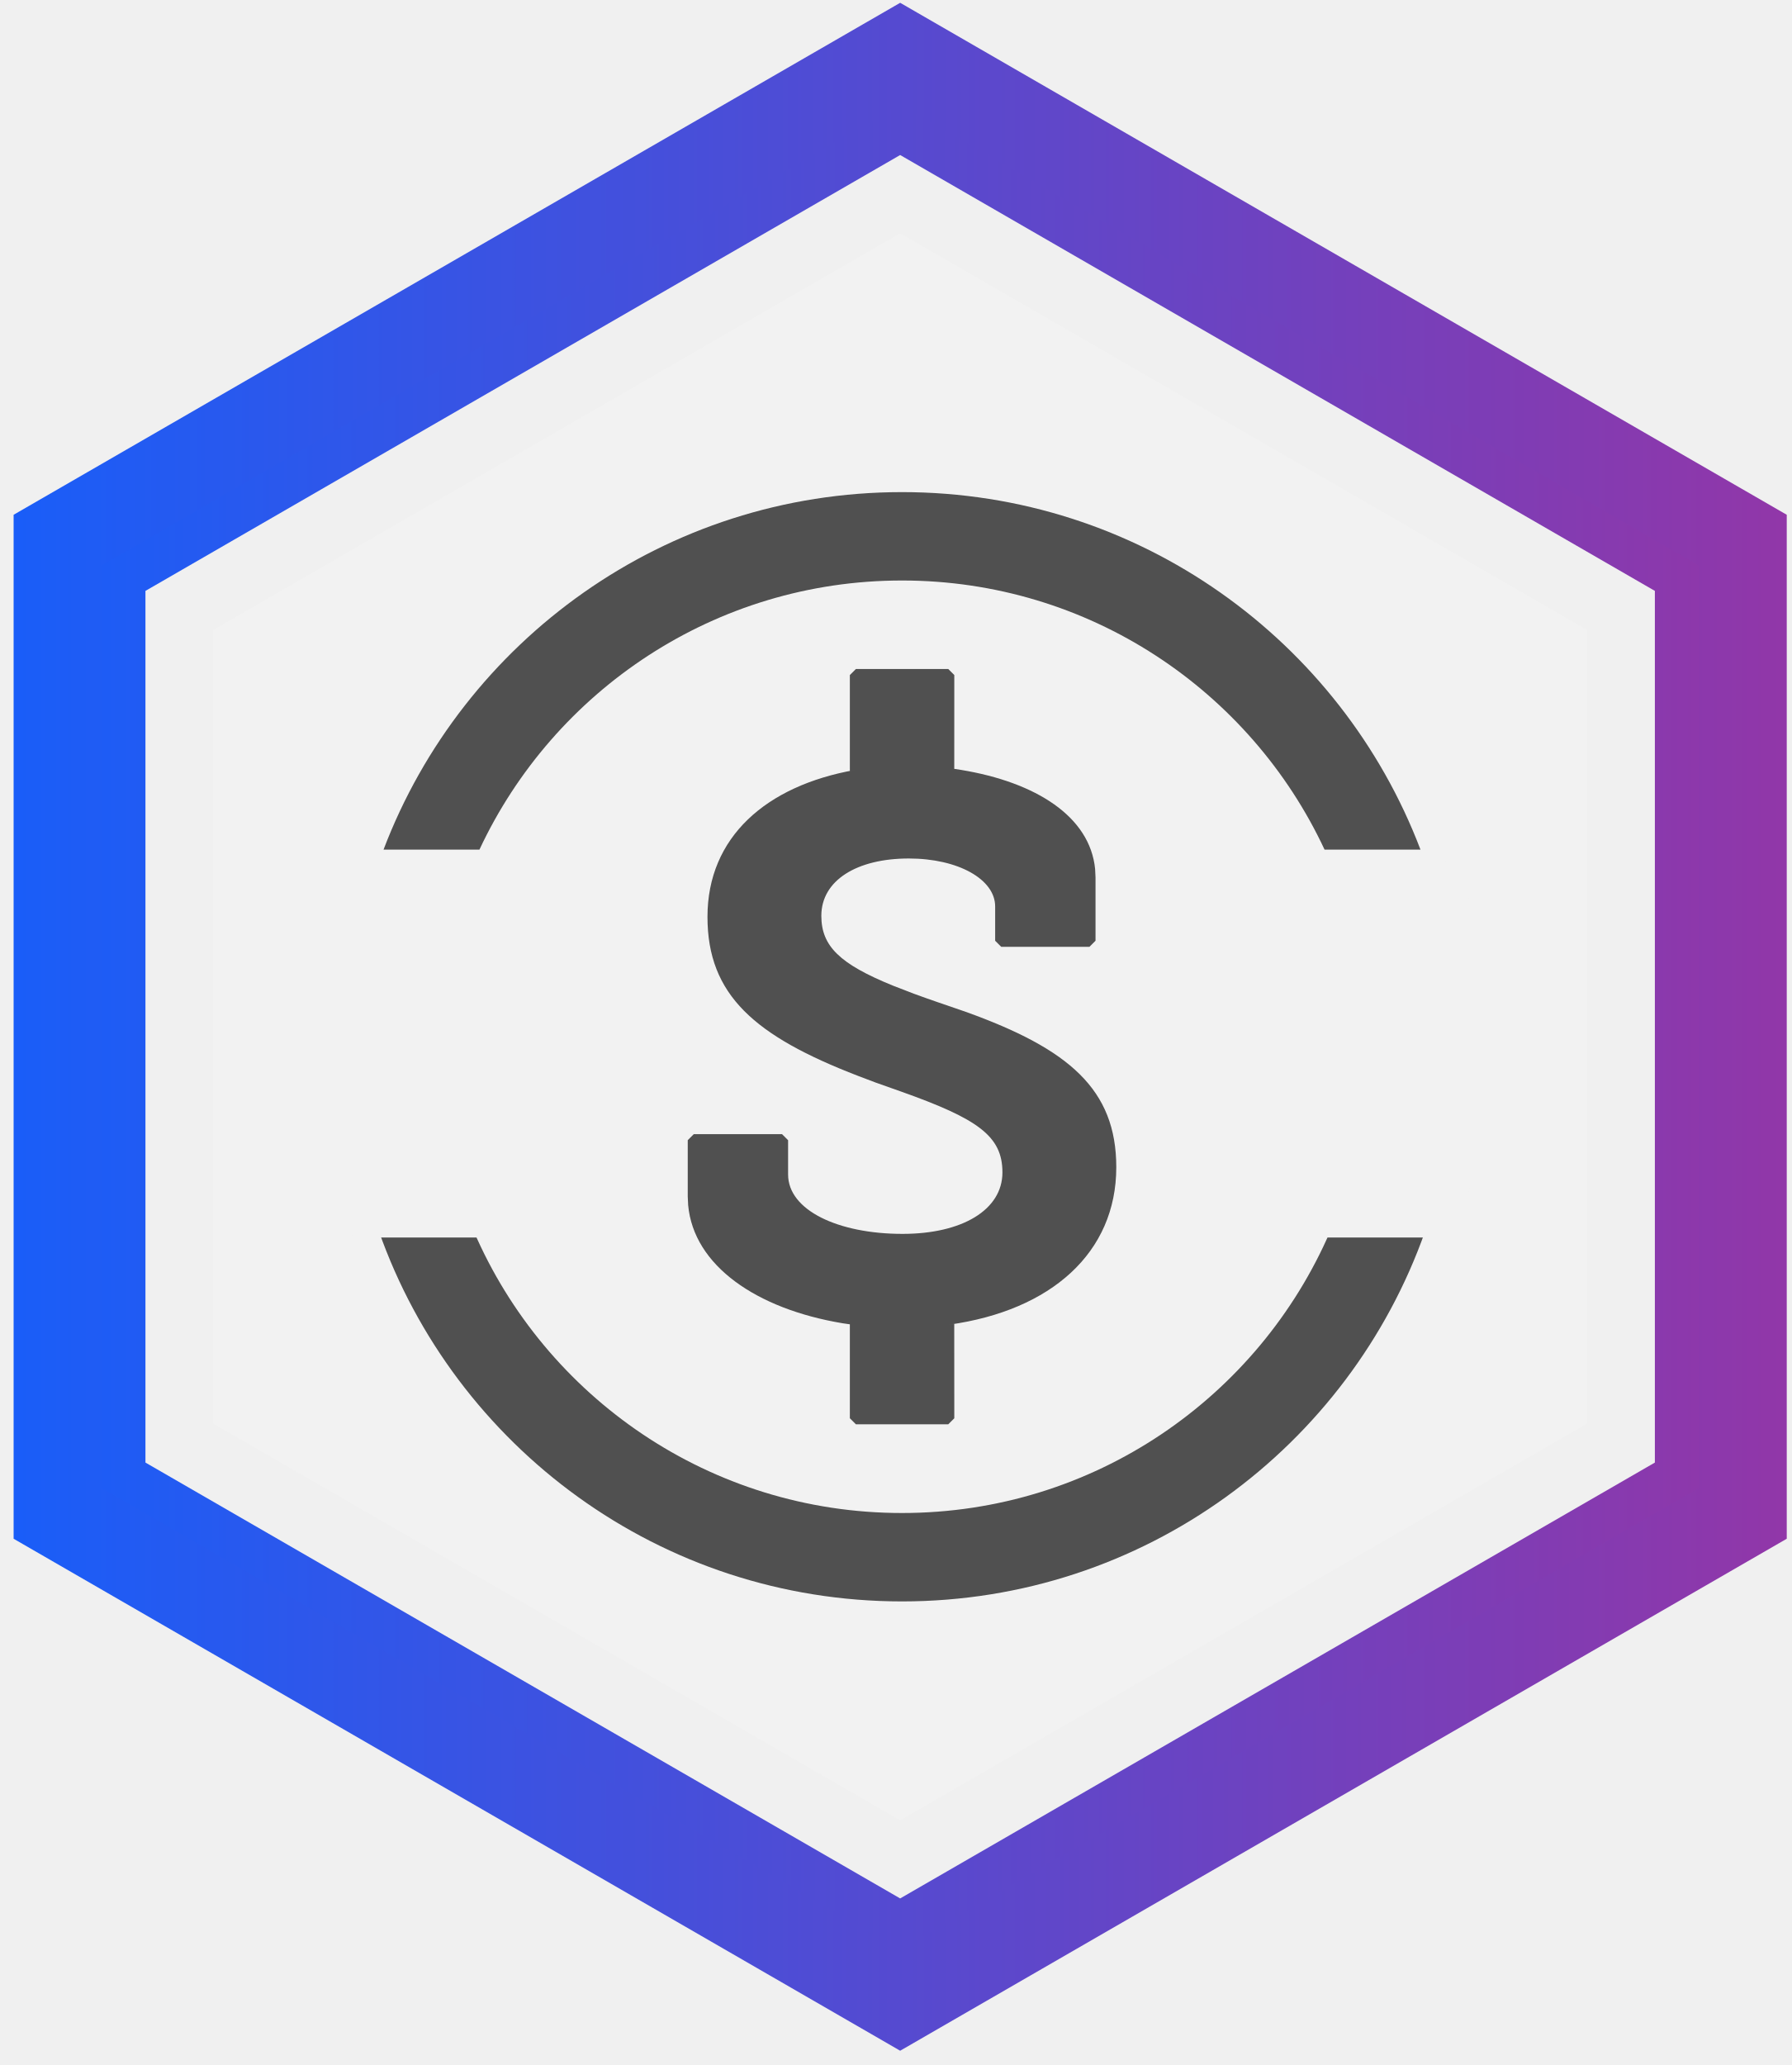
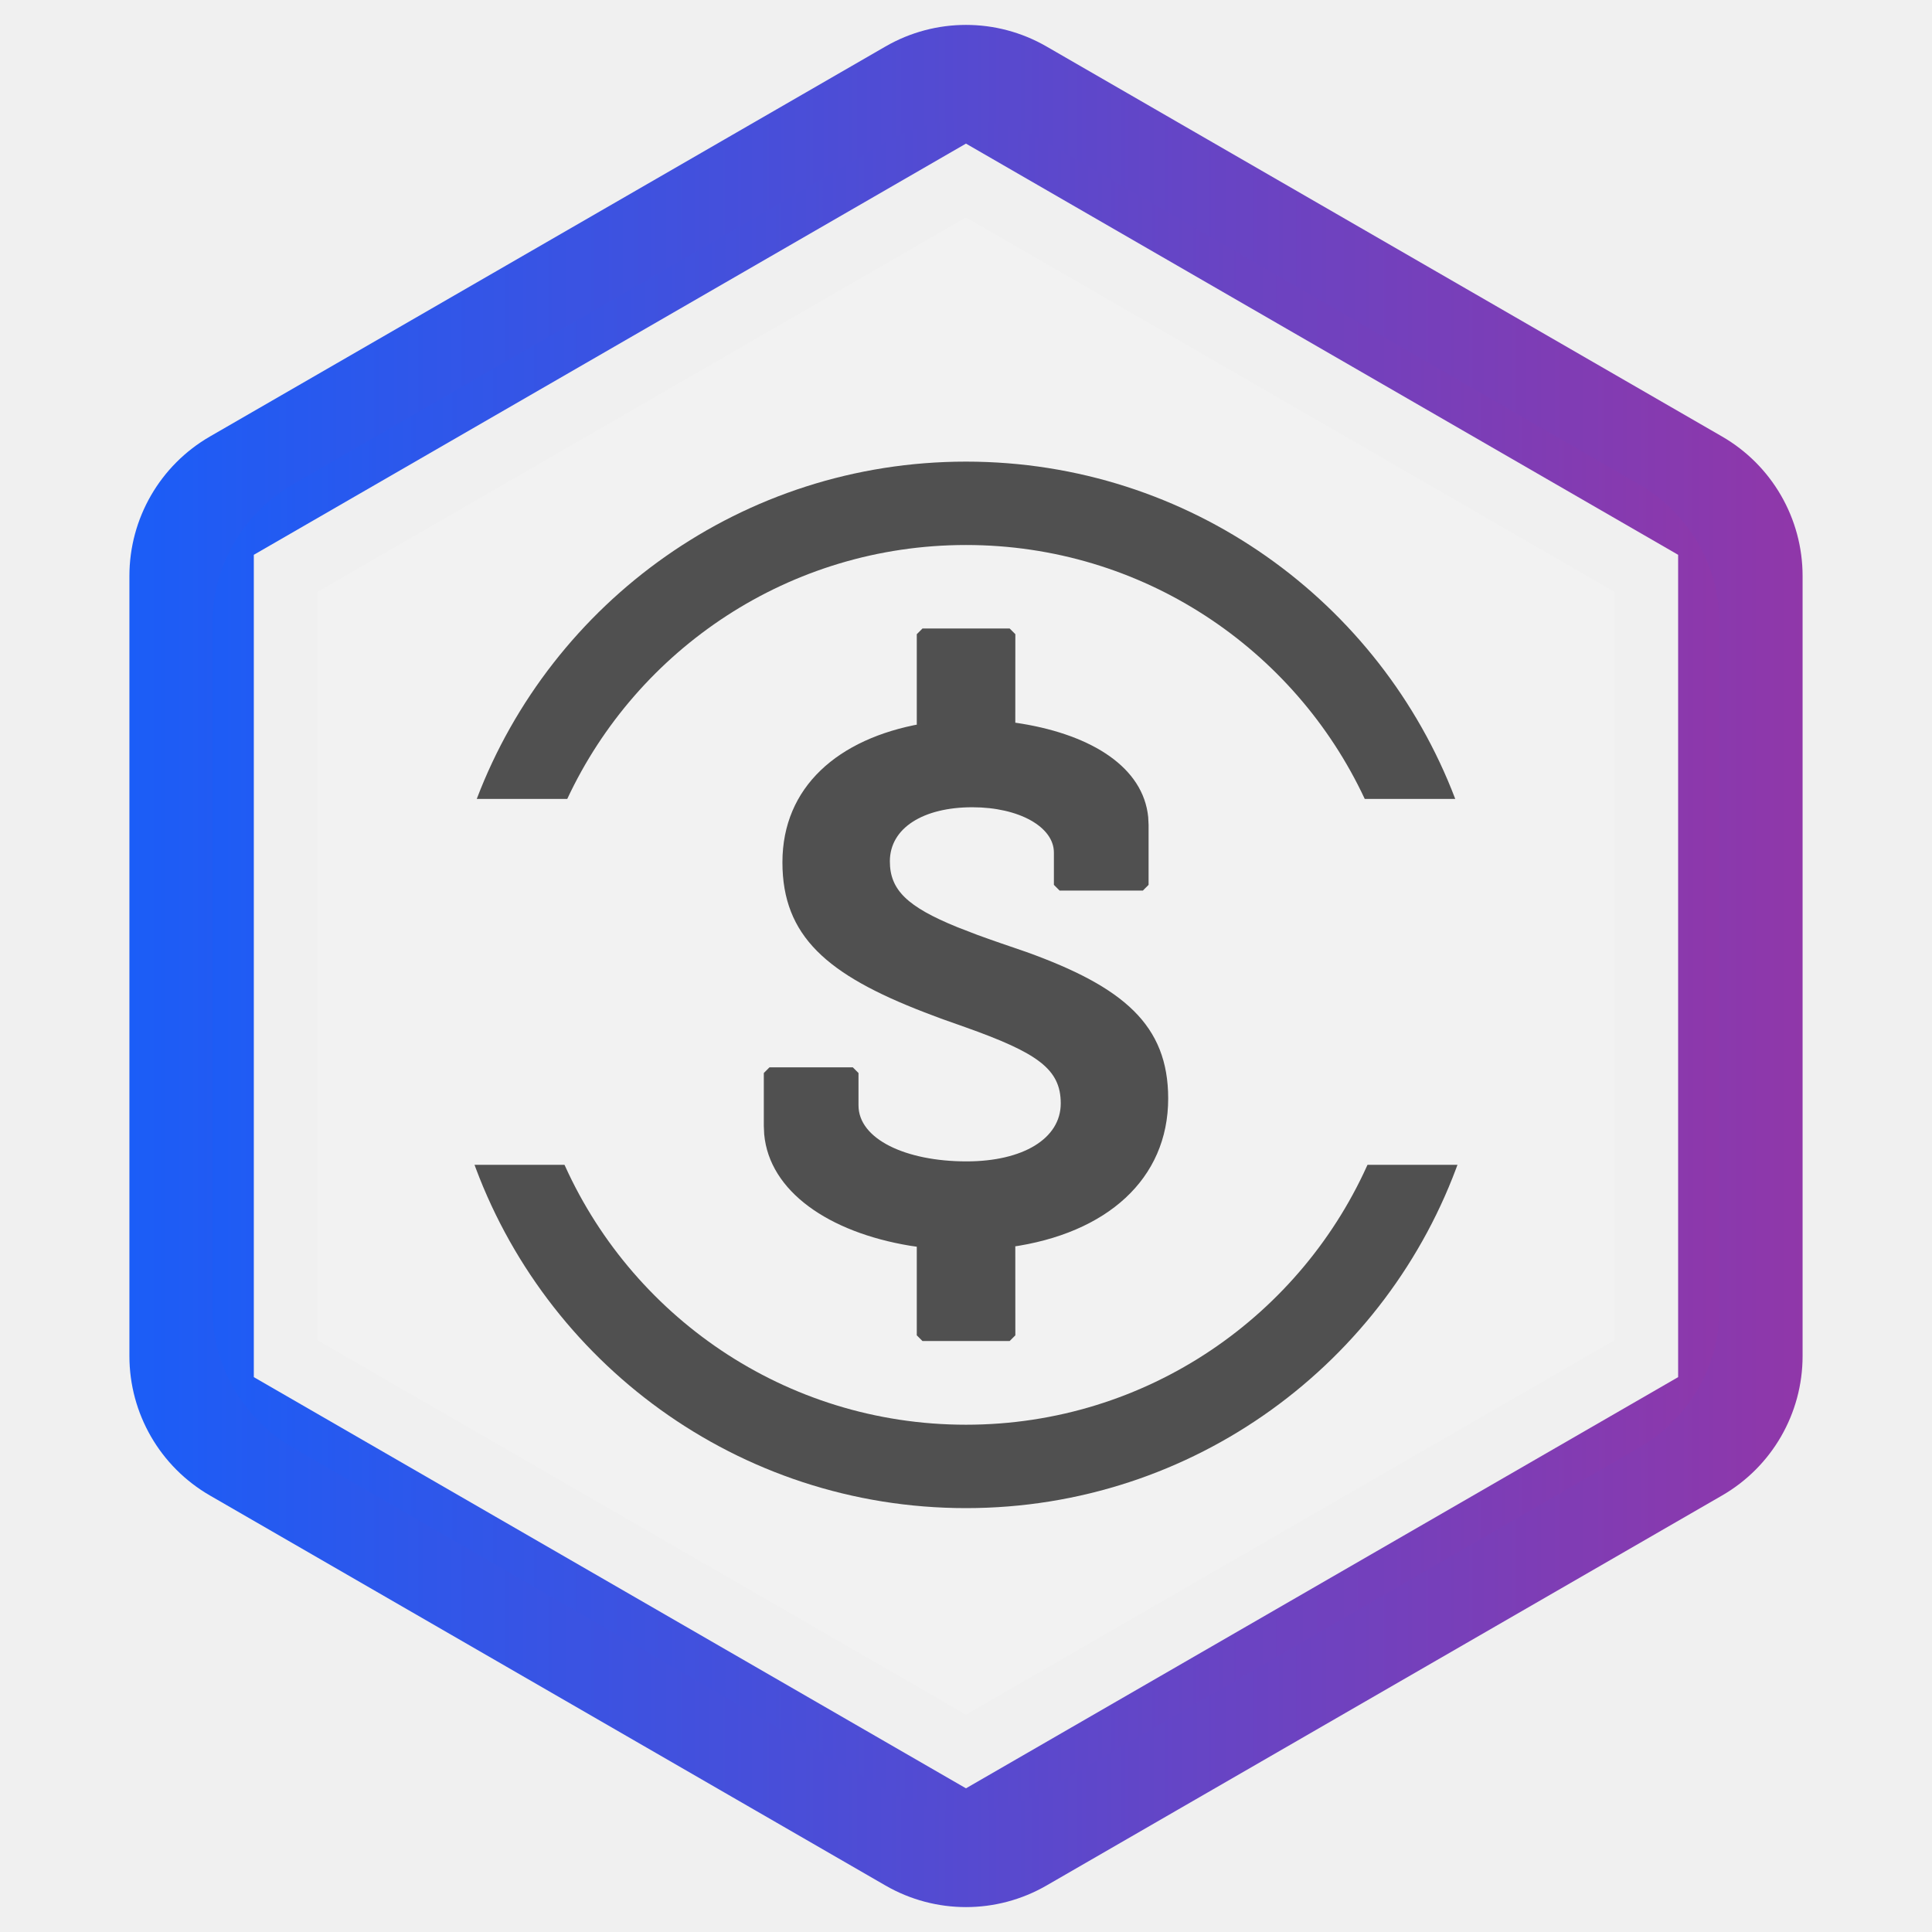
- <svg xmlns="http://www.w3.org/2000/svg" xmlns:xlink="http://www.w3.org/1999/xlink" width="105px" height="121px" viewBox="0 0 105 121" version="1.1">
+ <svg xmlns="http://www.w3.org/2000/svg" xmlns:xlink="http://www.w3.org/1999/xlink" width="120px" height="120px" viewBox="0 0 120 120" version="1.1">
  <defs>
    <linearGradient x1="-37.5%" y1="50%" x2="112.5%" y2="50%" id="linearGradient-1">
      <stop stop-color="#0F61FF" offset="0%" />
      <stop stop-color="#0F61FF" offset="18.466%" />
      <stop stop-color="#9F329F" offset="100%" />
    </linearGradient>
    <linearGradient x1="-37.5%" y1="50%" x2="112.5%" y2="50%" id="linearGradient-2">
      <stop stop-color="#0F61FF" offset="0%" />
      <stop stop-color="#0F61FF" offset="18.466%" />
      <stop stop-color="#9F329F" offset="100%" />
    </linearGradient>
-     <polygon id="path-3" points="40.265 0 80.53 23.247 80.53 69.741 40.265 92.988 0 69.741 0 23.247" />
+     <polygon id="path-3" points="60 13.508 100.265 36.755 100.265 83.249 60 106.496 19.735 83.249 19.735 36.755" />
  </defs>
-   <g id="ꜰTokens" stroke="none" stroke-width="1" fill="none" fill-rule="evenodd">
-     <g id="ꜰUSDtz" transform="translate(0.797678, 0.163865)">
-       <path d="M101.347,31.487 L51.961,2.974 L2.576,31.487 L2.576,88.513 L51.961,117.026 L101.347,88.513 L101.347,31.487 Z M51.96,8.92 L96.193,34.46 L96.193,85.536 L51.96,111.076 L7.727,85.536 L7.727,34.46 L51.96,8.92 Z" id="Path" fill="url(#linearGradient-1)" fill-rule="nonzero" />
-       <path d="M103.923,30 L51.961,0 L0,30 L0,90 L51.961,120 L103.923,90 L103.923,30 Z M51.961,5.949 L98.771,32.974 L98.771,87.026 L51.961,114.051 L5.152,87.026 L5.152,32.974 L51.961,5.949 Z" id="Path" fill="url(#linearGradient-2)" fill-rule="nonzero" />
-       <g id="Clipped" transform="translate(11.69708, 13.50784)">
-         <mask id="mask-4" fill="white">
-           <use xlink:href="#path-3" />
-         </mask>
-         <g id="Path" />
-         <g id="Group" mask="url(#mask-4)" fill="#F2F2F2" fill-rule="nonzero">
-           <g transform="translate(-8.9358, -2.112671)" id="Path">
-             <path d="M48.941,97.882 C75.971,97.882 97.882,75.97 97.882,48.941 C97.882,21.912 75.971,0 48.941,0 C21.912,0 0,21.912 0,48.941 C0,75.97 21.912,97.882 48.941,97.882 Z" />
-           </g>
-         </g>
-       </g>
-       <path d="M82.73,71.975 C78.277,84.614 66.23,93.672 52.068,93.672 C37.906,93.672 25.86,84.614 21.407,71.975 L26.967,71.975 C31.154,81.691 40.817,88.492 52.068,88.492 C63.32,88.492 72.983,81.691 77.17,71.975 Z M52.068,28.672 C65.95,28.672 77.798,37.374 82.456,49.621 L76.834,49.621 C72.482,40.305 63.029,33.851 52.068,33.851 C41.108,33.851 31.655,40.305 27.302,49.621 L21.681,49.621 C26.339,37.374 38.187,28.672 52.068,28.672 Z" id="Combined-Shape" fill="#505050" fill-rule="nonzero" />
-       <path d="M82.805,49.995 L20.603,49.995 C19.211,49.995 18.082,51.404 18.082,53.143 L18.082,69.2 C18.082,70.939 19.211,72.349 20.603,72.349 L82.805,72.349 C84.197,72.349 85.326,70.939 85.326,69.2 L85.326,53.143 C85.326,51.404 84.197,49.995 82.805,49.995 Z" id="Path" fill="#F2F2F2" fill-rule="nonzero" />
-       <path d="M54.779,39.037 L55.133,39.391 L55.131,44.888 L55.53,44.949 C59.929,45.675 63.081,47.683 63.386,50.753 L63.386,50.753 L63.41,51.247 L63.41,54.96 L63.056,55.314 L57.882,55.314 L57.528,54.96 L57.528,52.951 C57.528,51.364 55.366,50.14 52.465,50.14 C49.427,50.14 47.34,51.42 47.34,53.499 C47.34,55.281 48.43,56.323 51.517,57.582 L51.517,57.582 L52.77,58.066 C53.22,58.231 53.703,58.403 54.221,58.581 L54.221,58.581 L55.81,59.127 C61.849,61.298 64.627,63.664 64.627,68.23 C64.627,73.231 60.818,76.622 54.828,77.457 L55.13,77.412 L55.133,82.94 L54.779,83.294 L49.366,83.294 L49.012,82.94 L49.012,77.435 L48.589,77.374 C43.538,76.533 39.858,74 39.534,70.448 L39.534,70.448 L39.51,69.934 L39.51,66.647 L39.864,66.293 L45.038,66.293 L45.392,66.647 L45.392,68.656 C45.392,70.752 48.327,72.136 52.099,72.136 C55.599,72.136 57.954,70.727 57.954,68.534 C57.954,66.401 56.517,65.398 52.02,63.799 L52.02,63.799 L50.513,63.265 L49.491,62.878 C43.449,60.549 40.667,58.151 40.667,53.56 C40.667,48.89 44.106,45.878 49.304,44.954 L49.304,44.954 L49.012,45.009 L49.012,39.391 L49.366,39.037 L54.779,39.037 Z" id="Path" fill="#505050" fill-rule="nonzero" />
-     </g>
+   <g id="ꜰUSDtz" stroke="none" fill="none">
+     <path d="M109.386,31.487 L60,2.974 L10.614,31.487 L10.614,88.513 L60,117.026 L109.386,88.513 L109.386,31.487 Z M59.998,8.92 L104.232,34.46 L104.232,85.536 L59.998,111.076 L15.765,85.536 L15.765,34.46 L59.998,8.92 Z" id="Path" fill="url(#linearGradient-1)" fill-rule="nonzero" />
+     <path d="M106.962,27.113 L65,2.887 C61.906,1.1 58.094,1.1 55,2.887 L13.038,27.113 C9.944,28.9 8.038,32.201 8.038,35.773 L8.038,84.227 C8.038,87.799 9.944,91.101 13.038,92.887 L55,117.113 C58.094,118.9 61.906,118.9 65,117.113 L106.962,92.887 C110.056,91.101 111.962,87.799 111.962,84.227 L111.962,35.774 C111.962,32.201 110.056,28.9 106.962,27.113 Z M65,8.835 L101.81,30.088 C104.904,31.874 106.81,35.175 106.81,38.748 L106.81,81.252 C106.81,84.825 104.904,88.126 101.81,89.913 L65,111.165 C61.906,112.951 58.094,112.951 55,111.165 L18.19,89.913 C15.096,88.126 13.19,84.825 13.19,81.252 L13.19,38.748 C13.19,35.175 15.096,31.874 18.19,30.088 L55,8.835 C58.094,7.049 61.906,7.049 65,8.835 Z" id="Path" fill="url(#linearGradient-2)" fill-rule="nonzero" />
+     <mask id="mask-4" fill="white">
+       <use xlink:href="#path-3" />
+     </mask>
+     <g id="Path" />
+     <path d="M60,109.277 C87.029,109.277 108.941,87.366 108.941,60.336 C108.941,33.307 87.029,11.395 60,11.395 C32.971,11.395 11.059,33.307 11.059,60.336 C11.059,87.366 32.971,109.277 60,109.277 Z" id="Path" fill="#F2F2F2" fill-rule="nonzero" mask="url(#mask-4)" />
+     <path d="M90.661,71.975 C86.208,84.614 74.162,93.672 60,93.672 C45.838,93.672 33.792,84.614 29.339,71.975 L34.899,71.975 C39.086,81.691 48.749,88.492 60,88.492 C71.252,88.492 80.914,81.691 85.102,71.975 Z M60,28.672 C73.881,28.672 85.73,37.374 90.387,49.621 L84.766,49.621 C80.414,40.305 70.961,33.851 60,33.851 C49.039,33.851 39.586,40.305 35.234,49.621 L29.613,49.621 C34.27,37.374 46.119,28.672 60,28.672 Z" id="Combined-Shape" fill="#505050" fill-rule="nonzero" mask="url(#mask-4)" />
+     <path d="M91.101,49.995 L28.899,49.995 C27.507,49.995 26.378,51.404 26.378,53.143 L26.378,69.2 C26.378,70.939 27.507,72.349 28.899,72.349 L91.101,72.349 C92.493,72.349 93.622,70.939 93.622,69.2 L93.622,53.143 C93.622,51.404 92.493,49.995 91.101,49.995 Z" id="Path" fill="#F2F2F2" fill-rule="nonzero" mask="url(#mask-4)" />
+     <path d="M62.711,39.037 L63.065,39.391 L63.062,44.888 L63.461,44.949 C67.86,45.675 71.013,47.683 71.317,50.753 L71.341,51.247 L71.341,54.96 L70.987,55.314 L65.813,55.314 L65.459,54.96 L65.459,52.951 C65.459,51.364 63.297,50.14 60.396,50.14 C57.358,50.14 55.271,51.42 55.271,53.499 C55.271,55.281 56.361,56.323 59.448,57.582 L60.701,58.066 C61.151,58.231 61.634,58.403 62.152,58.581 L63.742,59.127 C69.78,61.298 72.558,63.664 72.558,68.23 C72.558,73.231 68.749,76.622 62.76,77.457 L63.062,77.412 L63.065,82.94 L62.711,83.294 L57.297,83.294 L56.943,82.94 L56.943,77.435 L56.52,77.374 C51.469,76.533 47.789,74 47.465,70.448 L47.442,69.934 L47.442,66.647 L47.795,66.293 L52.969,66.293 L53.323,66.647 L53.323,68.656 C53.323,70.752 56.258,72.136 60.03,72.136 C63.53,72.136 65.885,70.727 65.885,68.534 C65.885,66.401 64.448,65.398 59.951,63.799 L58.444,63.265 L57.422,62.878 C51.38,60.549 48.598,58.151 48.598,53.56 C48.598,48.89 52.037,45.878 57.235,44.954 L56.943,45.009 L56.943,39.391 L57.297,39.037 L62.711,39.037 Z" id="Path" fill="#505050" fill-rule="nonzero" mask="url(#mask-4)" />
  </g>
</svg>
